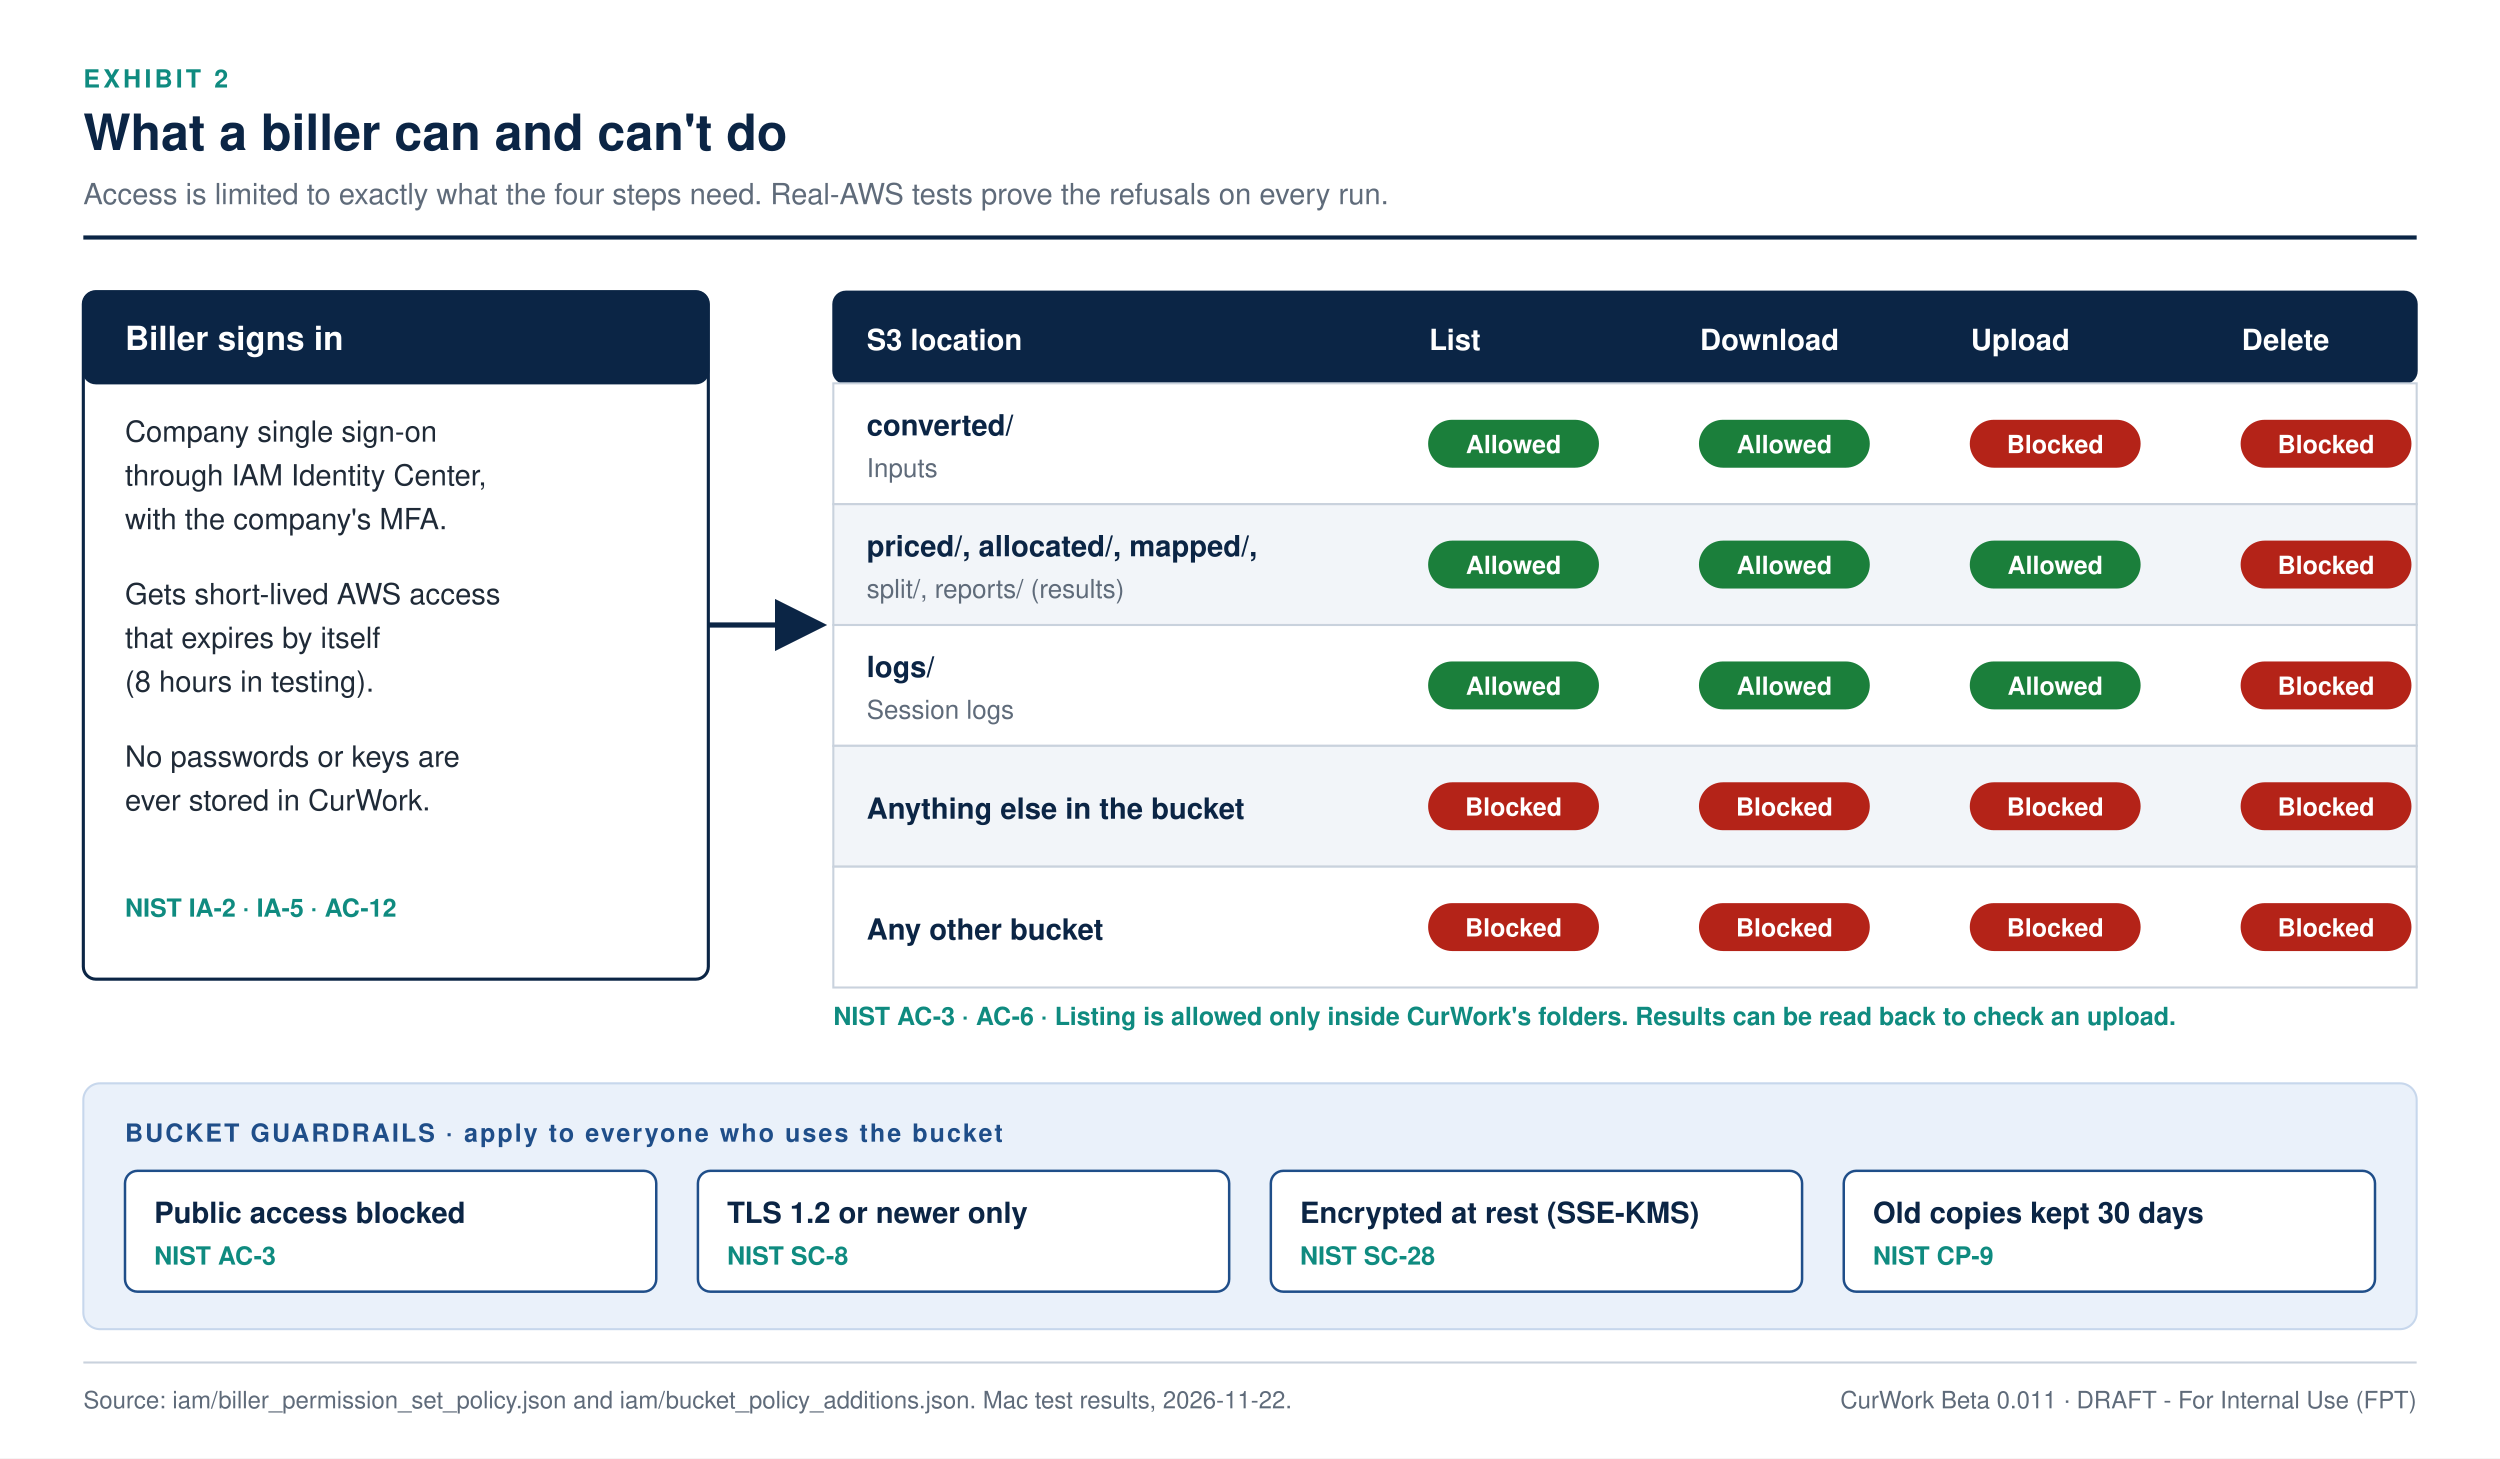
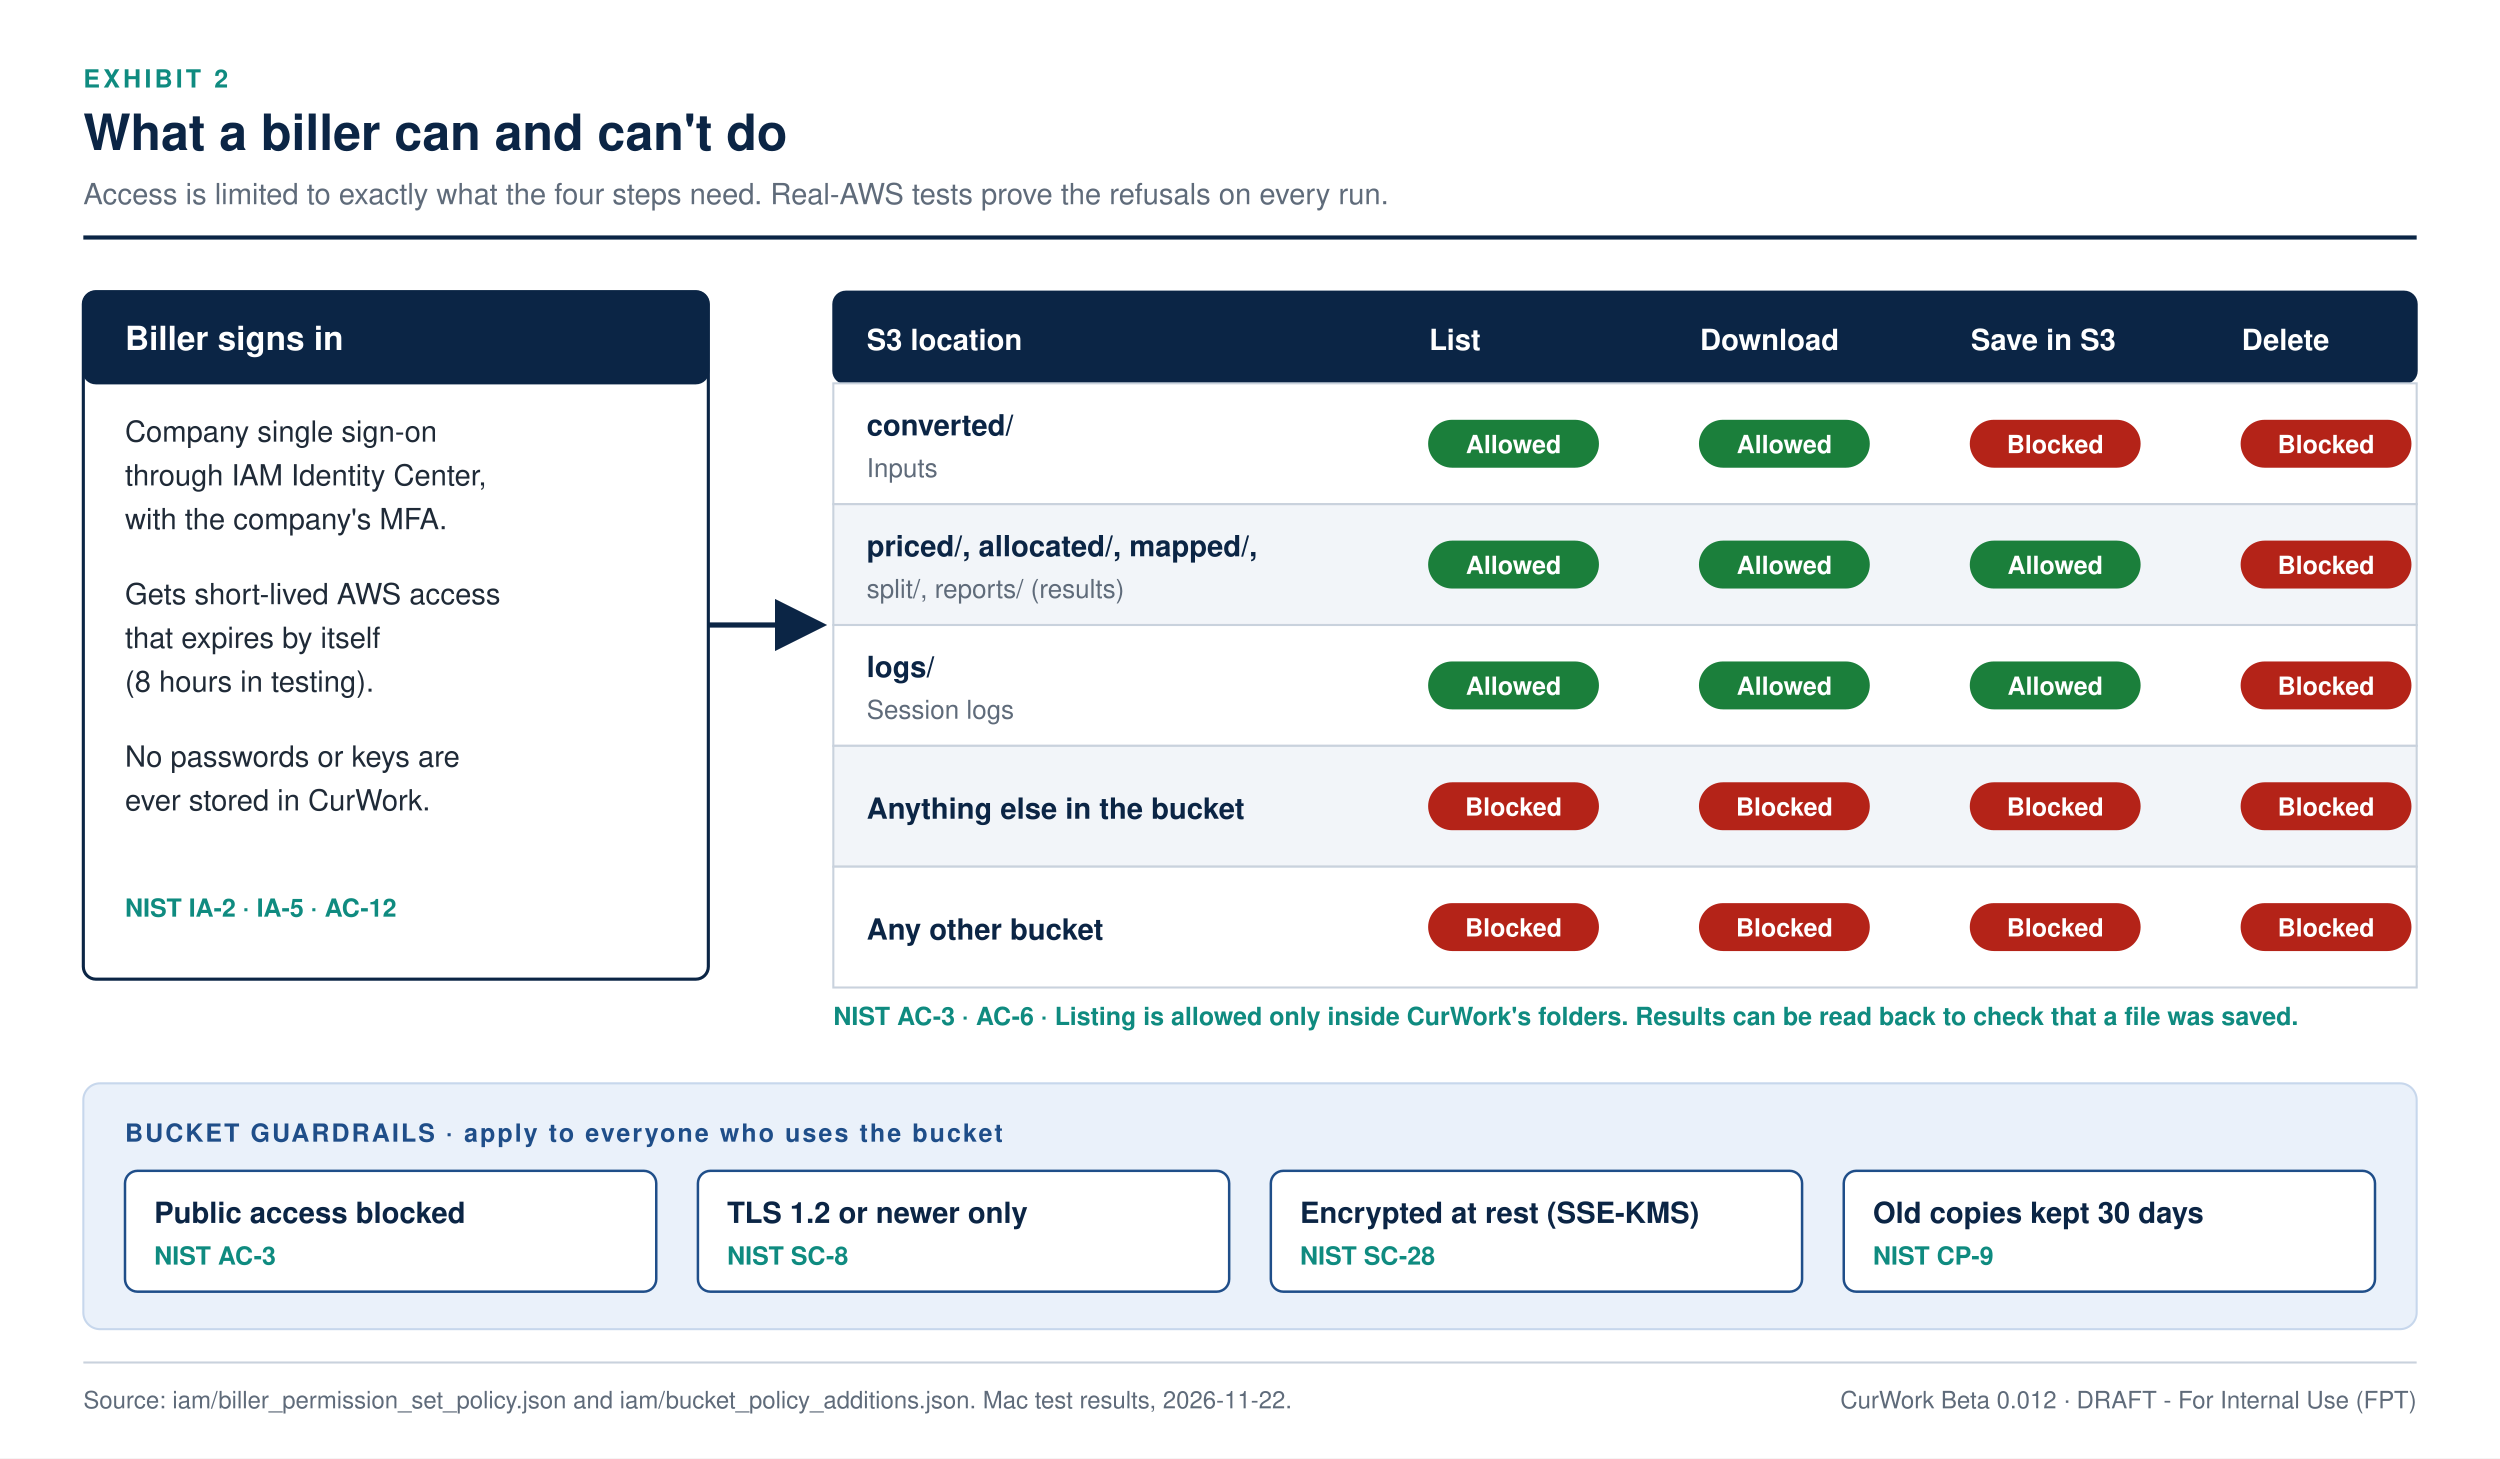
<svg xmlns="http://www.w3.org/2000/svg" width="1200" height="700" viewBox="0 0 1200 700" role="img">
  <defs>
    <marker id="a5F6B7A" markerWidth="10" markerHeight="10" refX="8" refY="5" orient="auto">
      <path d="M0,0 L10,5 L0,10 z" fill="#5F6B7A" />
    </marker>
    <marker id="a0F8B80" markerWidth="10" markerHeight="10" refX="8" refY="5" orient="auto">
      <path d="M0,0 L10,5 L0,10 z" fill="#0F8B80" />
    </marker>
    <marker id="a0B2545" markerWidth="10" markerHeight="10" refX="8" refY="5" orient="auto">
      <path d="M0,0 L10,5 L0,10 z" fill="#0B2545" />
    </marker>
    <marker id="aB42318" markerWidth="10" markerHeight="10" refX="8" refY="5" orient="auto">
      <path d="M0,0 L10,5 L0,10 z" fill="#B42318" />
    </marker>
    <marker id="a1F4E89" markerWidth="10" markerHeight="10" refX="8" refY="5" orient="auto">
      <path d="M0,0 L10,5 L0,10 z" fill="#1F4E89" />
    </marker>
  </defs>
  <rect width="100%" height="100%" fill="#FFFFFF" />
  <text x="40" y="42" font-family="-apple-system, 'Segoe UI', Helvetica, Arial, sans-serif" font-size="12" fill="#0F8B80" font-weight="bold" text-anchor="start" letter-spacing="1.5">EXHIBIT 2</text>
  <text x="40" y="72" font-family="-apple-system, 'Segoe UI', Helvetica, Arial, sans-serif" font-size="24" fill="#0B2545" font-weight="bold" text-anchor="start">What a biller can and can't do</text>
  <text x="40" y="98" font-family="-apple-system, 'Segoe UI', Helvetica, Arial, sans-serif" font-size="14" fill="#5F6B7A" font-weight="normal" text-anchor="start">Access is limited to exactly what the four steps need. Real-AWS tests prove the refusals on every run.</text>
  <line x1="40" y1="114" x2="1160" y2="114" stroke="#0B2545" stroke-width="2" />
  <rect x="40" y="140" width="300" height="330" rx="6" fill="#FFFFFF" stroke="#0B2545" stroke-width="1.5" />
  <rect x="40" y="140" width="300" height="44" rx="6" fill="#0B2545" stroke="#0B2545" stroke-width="1" />
  <text x="60" y="168" font-family="-apple-system, 'Segoe UI', Helvetica, Arial, sans-serif" font-size="16" fill="#FFFFFF" font-weight="bold" text-anchor="start">Biller signs in</text>
  <text x="60" y="212" font-family="-apple-system, 'Segoe UI', Helvetica, Arial, sans-serif" font-size="14" fill="#1F2A37" font-weight="normal" text-anchor="start">Company single sign-on</text>
  <text x="60" y="233" font-family="-apple-system, 'Segoe UI', Helvetica, Arial, sans-serif" font-size="14" fill="#1F2A37" font-weight="normal" text-anchor="start">through IAM Identity Center,</text>
  <text x="60" y="254" font-family="-apple-system, 'Segoe UI', Helvetica, Arial, sans-serif" font-size="14" fill="#1F2A37" font-weight="normal" text-anchor="start">with the company's MFA.</text>
  <text x="60" y="290" font-family="-apple-system, 'Segoe UI', Helvetica, Arial, sans-serif" font-size="14" fill="#1F2A37" font-weight="normal" text-anchor="start">Gets short-lived AWS access</text>
  <text x="60" y="311" font-family="-apple-system, 'Segoe UI', Helvetica, Arial, sans-serif" font-size="14" fill="#1F2A37" font-weight="normal" text-anchor="start">that expires by itself</text>
  <text x="60" y="332" font-family="-apple-system, 'Segoe UI', Helvetica, Arial, sans-serif" font-size="14" fill="#1F2A37" font-weight="normal" text-anchor="start">(8 hours in testing).</text>
  <text x="60" y="368" font-family="-apple-system, 'Segoe UI', Helvetica, Arial, sans-serif" font-size="14" fill="#1F2A37" font-weight="normal" text-anchor="start">No passwords or keys are</text>
  <text x="60" y="389" font-family="-apple-system, 'Segoe UI', Helvetica, Arial, sans-serif" font-size="14" fill="#1F2A37" font-weight="normal" text-anchor="start">ever stored in CurWork.</text>
  <text x="60" y="440" font-family="-apple-system, 'Segoe UI', Helvetica, Arial, sans-serif" font-size="12" fill="#0F8B80" font-weight="bold" text-anchor="start">NIST  IA-2 · IA-5 · AC-12</text>
  <line x1="340" y1="300" x2="392" y2="300" stroke="#0B2545" stroke-width="2.5" marker-end="url(#a0B2545)" />
  <rect x="400" y="140" width="760" height="44" rx="6" fill="#0B2545" stroke="#0B2545" stroke-width="1" />
  <text x="416" y="168" font-family="-apple-system, 'Segoe UI', Helvetica, Arial, sans-serif" font-size="14" fill="#FFFFFF" font-weight="bold" text-anchor="start">S3 location</text>
  <text x="686" y="168" font-family="-apple-system, 'Segoe UI', Helvetica, Arial, sans-serif" font-size="14" fill="#FFFFFF" font-weight="bold" text-anchor="start">List</text>
  <text x="816" y="168" font-family="-apple-system, 'Segoe UI', Helvetica, Arial, sans-serif" font-size="14" fill="#FFFFFF" font-weight="bold" text-anchor="start">Download</text>
-   <text x="946" y="168" font-family="-apple-system, 'Segoe UI', Helvetica, Arial, sans-serif" font-size="14" fill="#FFFFFF" font-weight="bold" text-anchor="start">Upload</text>
+   <text x="946" y="168" font-family="-apple-system, 'Segoe UI', Helvetica, Arial, sans-serif" font-size="14" fill="#FFFFFF" font-weight="bold" text-anchor="start">Save in S3</text>
  <text x="1076" y="168" font-family="-apple-system, 'Segoe UI', Helvetica, Arial, sans-serif" font-size="14" fill="#FFFFFF" font-weight="bold" text-anchor="start">Delete</text>
  <rect x="400" y="184" width="760" height="58" rx="0" fill="#FFFFFF" stroke="#C9D2DD" stroke-width="1" />
  <text x="416" y="209" font-family="-apple-system, 'Segoe UI', Helvetica, Arial, sans-serif" font-size="14" fill="#0B2545" font-weight="bold" text-anchor="start">converted/</text>
  <text x="416" y="229" font-family="-apple-system, 'Segoe UI', Helvetica, Arial, sans-serif" font-size="12.5" fill="#5F6B7A" font-weight="normal" text-anchor="start">Inputs</text>
  <rect x="686" y="202" width="81" height="22" rx="11" fill="#1B7F3B" stroke="#1B7F3B" stroke-width="1" />
  <text x="726.5" y="217.5" font-family="-apple-system, 'Segoe UI', Helvetica, Arial, sans-serif" font-size="12" fill="#FFFFFF" font-weight="bold" text-anchor="middle">Allowed</text>
  <rect x="816" y="202" width="81" height="22" rx="11" fill="#1B7F3B" stroke="#1B7F3B" stroke-width="1" />
  <text x="856.5" y="217.5" font-family="-apple-system, 'Segoe UI', Helvetica, Arial, sans-serif" font-size="12" fill="#FFFFFF" font-weight="bold" text-anchor="middle">Allowed</text>
  <rect x="946" y="202" width="81" height="22" rx="11" fill="#B42318" stroke="#B42318" stroke-width="1" />
  <text x="986.5" y="217.5" font-family="-apple-system, 'Segoe UI', Helvetica, Arial, sans-serif" font-size="12" fill="#FFFFFF" font-weight="bold" text-anchor="middle">Blocked</text>
  <rect x="1076" y="202" width="81" height="22" rx="11" fill="#B42318" stroke="#B42318" stroke-width="1" />
  <text x="1116.5" y="217.5" font-family="-apple-system, 'Segoe UI', Helvetica, Arial, sans-serif" font-size="12" fill="#FFFFFF" font-weight="bold" text-anchor="middle">Blocked</text>
  <rect x="400" y="242" width="760" height="58" rx="0" fill="#F2F5F9" stroke="#C9D2DD" stroke-width="1" />
  <text x="416" y="267" font-family="-apple-system, 'Segoe UI', Helvetica, Arial, sans-serif" font-size="14" fill="#0B2545" font-weight="bold" text-anchor="start">priced/, allocated/, mapped/,</text>
  <text x="416" y="287" font-family="-apple-system, 'Segoe UI', Helvetica, Arial, sans-serif" font-size="12.5" fill="#5F6B7A" font-weight="normal" text-anchor="start">split/, reports/  (results)</text>
  <rect x="686" y="260" width="81" height="22" rx="11" fill="#1B7F3B" stroke="#1B7F3B" stroke-width="1" />
  <text x="726.5" y="275.5" font-family="-apple-system, 'Segoe UI', Helvetica, Arial, sans-serif" font-size="12" fill="#FFFFFF" font-weight="bold" text-anchor="middle">Allowed</text>
  <rect x="816" y="260" width="81" height="22" rx="11" fill="#1B7F3B" stroke="#1B7F3B" stroke-width="1" />
  <text x="856.5" y="275.5" font-family="-apple-system, 'Segoe UI', Helvetica, Arial, sans-serif" font-size="12" fill="#FFFFFF" font-weight="bold" text-anchor="middle">Allowed</text>
  <rect x="946" y="260" width="81" height="22" rx="11" fill="#1B7F3B" stroke="#1B7F3B" stroke-width="1" />
  <text x="986.5" y="275.5" font-family="-apple-system, 'Segoe UI', Helvetica, Arial, sans-serif" font-size="12" fill="#FFFFFF" font-weight="bold" text-anchor="middle">Allowed</text>
  <rect x="1076" y="260" width="81" height="22" rx="11" fill="#B42318" stroke="#B42318" stroke-width="1" />
  <text x="1116.5" y="275.5" font-family="-apple-system, 'Segoe UI', Helvetica, Arial, sans-serif" font-size="12" fill="#FFFFFF" font-weight="bold" text-anchor="middle">Blocked</text>
  <rect x="400" y="300" width="760" height="58" rx="0" fill="#FFFFFF" stroke="#C9D2DD" stroke-width="1" />
  <text x="416" y="325" font-family="-apple-system, 'Segoe UI', Helvetica, Arial, sans-serif" font-size="14" fill="#0B2545" font-weight="bold" text-anchor="start">logs/</text>
  <text x="416" y="345" font-family="-apple-system, 'Segoe UI', Helvetica, Arial, sans-serif" font-size="12.5" fill="#5F6B7A" font-weight="normal" text-anchor="start">Session logs</text>
  <rect x="686" y="318" width="81" height="22" rx="11" fill="#1B7F3B" stroke="#1B7F3B" stroke-width="1" />
  <text x="726.5" y="333.5" font-family="-apple-system, 'Segoe UI', Helvetica, Arial, sans-serif" font-size="12" fill="#FFFFFF" font-weight="bold" text-anchor="middle">Allowed</text>
  <rect x="816" y="318" width="81" height="22" rx="11" fill="#1B7F3B" stroke="#1B7F3B" stroke-width="1" />
  <text x="856.5" y="333.5" font-family="-apple-system, 'Segoe UI', Helvetica, Arial, sans-serif" font-size="12" fill="#FFFFFF" font-weight="bold" text-anchor="middle">Allowed</text>
  <rect x="946" y="318" width="81" height="22" rx="11" fill="#1B7F3B" stroke="#1B7F3B" stroke-width="1" />
  <text x="986.5" y="333.5" font-family="-apple-system, 'Segoe UI', Helvetica, Arial, sans-serif" font-size="12" fill="#FFFFFF" font-weight="bold" text-anchor="middle">Allowed</text>
  <rect x="1076" y="318" width="81" height="22" rx="11" fill="#B42318" stroke="#B42318" stroke-width="1" />
  <text x="1116.5" y="333.5" font-family="-apple-system, 'Segoe UI', Helvetica, Arial, sans-serif" font-size="12" fill="#FFFFFF" font-weight="bold" text-anchor="middle">Blocked</text>
  <rect x="400" y="358" width="760" height="58" rx="0" fill="#F2F5F9" stroke="#C9D2DD" stroke-width="1" />
  <text x="416" y="393" font-family="-apple-system, 'Segoe UI', Helvetica, Arial, sans-serif" font-size="14" fill="#0B2545" font-weight="bold" text-anchor="start">Anything else in the bucket</text>
  <rect x="686" y="376" width="81" height="22" rx="11" fill="#B42318" stroke="#B42318" stroke-width="1" />
  <text x="726.5" y="391.5" font-family="-apple-system, 'Segoe UI', Helvetica, Arial, sans-serif" font-size="12" fill="#FFFFFF" font-weight="bold" text-anchor="middle">Blocked</text>
  <rect x="816" y="376" width="81" height="22" rx="11" fill="#B42318" stroke="#B42318" stroke-width="1" />
  <text x="856.5" y="391.5" font-family="-apple-system, 'Segoe UI', Helvetica, Arial, sans-serif" font-size="12" fill="#FFFFFF" font-weight="bold" text-anchor="middle">Blocked</text>
  <rect x="946" y="376" width="81" height="22" rx="11" fill="#B42318" stroke="#B42318" stroke-width="1" />
  <text x="986.5" y="391.5" font-family="-apple-system, 'Segoe UI', Helvetica, Arial, sans-serif" font-size="12" fill="#FFFFFF" font-weight="bold" text-anchor="middle">Blocked</text>
  <rect x="1076" y="376" width="81" height="22" rx="11" fill="#B42318" stroke="#B42318" stroke-width="1" />
  <text x="1116.5" y="391.5" font-family="-apple-system, 'Segoe UI', Helvetica, Arial, sans-serif" font-size="12" fill="#FFFFFF" font-weight="bold" text-anchor="middle">Blocked</text>
  <rect x="400" y="416" width="760" height="58" rx="0" fill="#FFFFFF" stroke="#C9D2DD" stroke-width="1" />
  <text x="416" y="451" font-family="-apple-system, 'Segoe UI', Helvetica, Arial, sans-serif" font-size="14" fill="#0B2545" font-weight="bold" text-anchor="start">Any other bucket</text>
  <rect x="686" y="434" width="81" height="22" rx="11" fill="#B42318" stroke="#B42318" stroke-width="1" />
  <text x="726.5" y="449.5" font-family="-apple-system, 'Segoe UI', Helvetica, Arial, sans-serif" font-size="12" fill="#FFFFFF" font-weight="bold" text-anchor="middle">Blocked</text>
  <rect x="816" y="434" width="81" height="22" rx="11" fill="#B42318" stroke="#B42318" stroke-width="1" />
  <text x="856.5" y="449.5" font-family="-apple-system, 'Segoe UI', Helvetica, Arial, sans-serif" font-size="12" fill="#FFFFFF" font-weight="bold" text-anchor="middle">Blocked</text>
  <rect x="946" y="434" width="81" height="22" rx="11" fill="#B42318" stroke="#B42318" stroke-width="1" />
  <text x="986.5" y="449.5" font-family="-apple-system, 'Segoe UI', Helvetica, Arial, sans-serif" font-size="12" fill="#FFFFFF" font-weight="bold" text-anchor="middle">Blocked</text>
  <rect x="1076" y="434" width="81" height="22" rx="11" fill="#B42318" stroke="#B42318" stroke-width="1" />
  <text x="1116.5" y="449.5" font-family="-apple-system, 'Segoe UI', Helvetica, Arial, sans-serif" font-size="12" fill="#FFFFFF" font-weight="bold" text-anchor="middle">Blocked</text>
-   <text x="400" y="492" font-family="-apple-system, 'Segoe UI', Helvetica, Arial, sans-serif" font-size="12" fill="#0F8B80" font-weight="bold" text-anchor="start">NIST  AC-3 · AC-6   ·   Listing is allowed only inside CurWork's folders. Results can be read back to check an upload.</text>
+   <text x="400" y="492" font-family="-apple-system, 'Segoe UI', Helvetica, Arial, sans-serif" font-size="12" fill="#0F8B80" font-weight="bold" text-anchor="start">NIST  AC-3 · AC-6   ·   Listing is allowed only inside CurWork's folders. Results can be read back to check that a file was saved.</text>
  <rect x="40" y="520" width="1120" height="118" rx="8" fill="#EAF1FA" stroke="#C7D7EC" stroke-width="1" />
  <text x="60" y="548" font-family="-apple-system, 'Segoe UI', Helvetica, Arial, sans-serif" font-size="12" fill="#1F4E89" font-weight="bold" text-anchor="start" letter-spacing="1">BUCKET GUARDRAILS  ·  apply to everyone who uses the bucket</text>
  <rect x="60" y="562" width="255" height="58" rx="6" fill="#FFFFFF" stroke="#1F4E89" stroke-width="1.2" />
  <text x="74" y="587" font-family="-apple-system, 'Segoe UI', Helvetica, Arial, sans-serif" font-size="14" fill="#0B2545" font-weight="bold" text-anchor="start">Public access blocked</text>
  <text x="74" y="607" font-family="-apple-system, 'Segoe UI', Helvetica, Arial, sans-serif" font-size="12" fill="#0F8B80" font-weight="bold" text-anchor="start">NIST AC-3</text>
  <rect x="335" y="562" width="255" height="58" rx="6" fill="#FFFFFF" stroke="#1F4E89" stroke-width="1.2" />
  <text x="349" y="587" font-family="-apple-system, 'Segoe UI', Helvetica, Arial, sans-serif" font-size="14" fill="#0B2545" font-weight="bold" text-anchor="start">TLS 1.2 or newer only</text>
  <text x="349" y="607" font-family="-apple-system, 'Segoe UI', Helvetica, Arial, sans-serif" font-size="12" fill="#0F8B80" font-weight="bold" text-anchor="start">NIST SC-8</text>
  <rect x="610" y="562" width="255" height="58" rx="6" fill="#FFFFFF" stroke="#1F4E89" stroke-width="1.2" />
  <text x="624" y="587" font-family="-apple-system, 'Segoe UI', Helvetica, Arial, sans-serif" font-size="14" fill="#0B2545" font-weight="bold" text-anchor="start">Encrypted at rest (SSE-KMS)</text>
  <text x="624" y="607" font-family="-apple-system, 'Segoe UI', Helvetica, Arial, sans-serif" font-size="12" fill="#0F8B80" font-weight="bold" text-anchor="start">NIST SC-28</text>
  <rect x="885" y="562" width="255" height="58" rx="6" fill="#FFFFFF" stroke="#1F4E89" stroke-width="1.2" />
  <text x="899" y="587" font-family="-apple-system, 'Segoe UI', Helvetica, Arial, sans-serif" font-size="14" fill="#0B2545" font-weight="bold" text-anchor="start">Old copies kept 30 days</text>
  <text x="899" y="607" font-family="-apple-system, 'Segoe UI', Helvetica, Arial, sans-serif" font-size="12" fill="#0F8B80" font-weight="bold" text-anchor="start">NIST CP-9</text>
  <line x1="40" y1="654" x2="1160" y2="654" stroke="#C9D2DD" stroke-width="1" />
  <text x="40" y="676" font-family="-apple-system, 'Segoe UI', Helvetica, Arial, sans-serif" font-size="11.5" fill="#5F6B7A" font-weight="normal" text-anchor="start">Source: iam/biller_permission_set_policy.json and iam/bucket_policy_additions.json. Mac test results, 2026-11-22.</text>
-   <text x="1160" y="676" font-family="-apple-system, 'Segoe UI', Helvetica, Arial, sans-serif" font-size="11.5" fill="#5F6B7A" font-weight="normal" text-anchor="end">CurWork Beta 0.011 · DRAFT - For Internal Use (FPT)</text>
+   <text x="1160" y="676" font-family="-apple-system, 'Segoe UI', Helvetica, Arial, sans-serif" font-size="11.5" fill="#5F6B7A" font-weight="normal" text-anchor="end">CurWork Beta 0.012 · DRAFT - For Internal Use (FPT)</text>
</svg>
